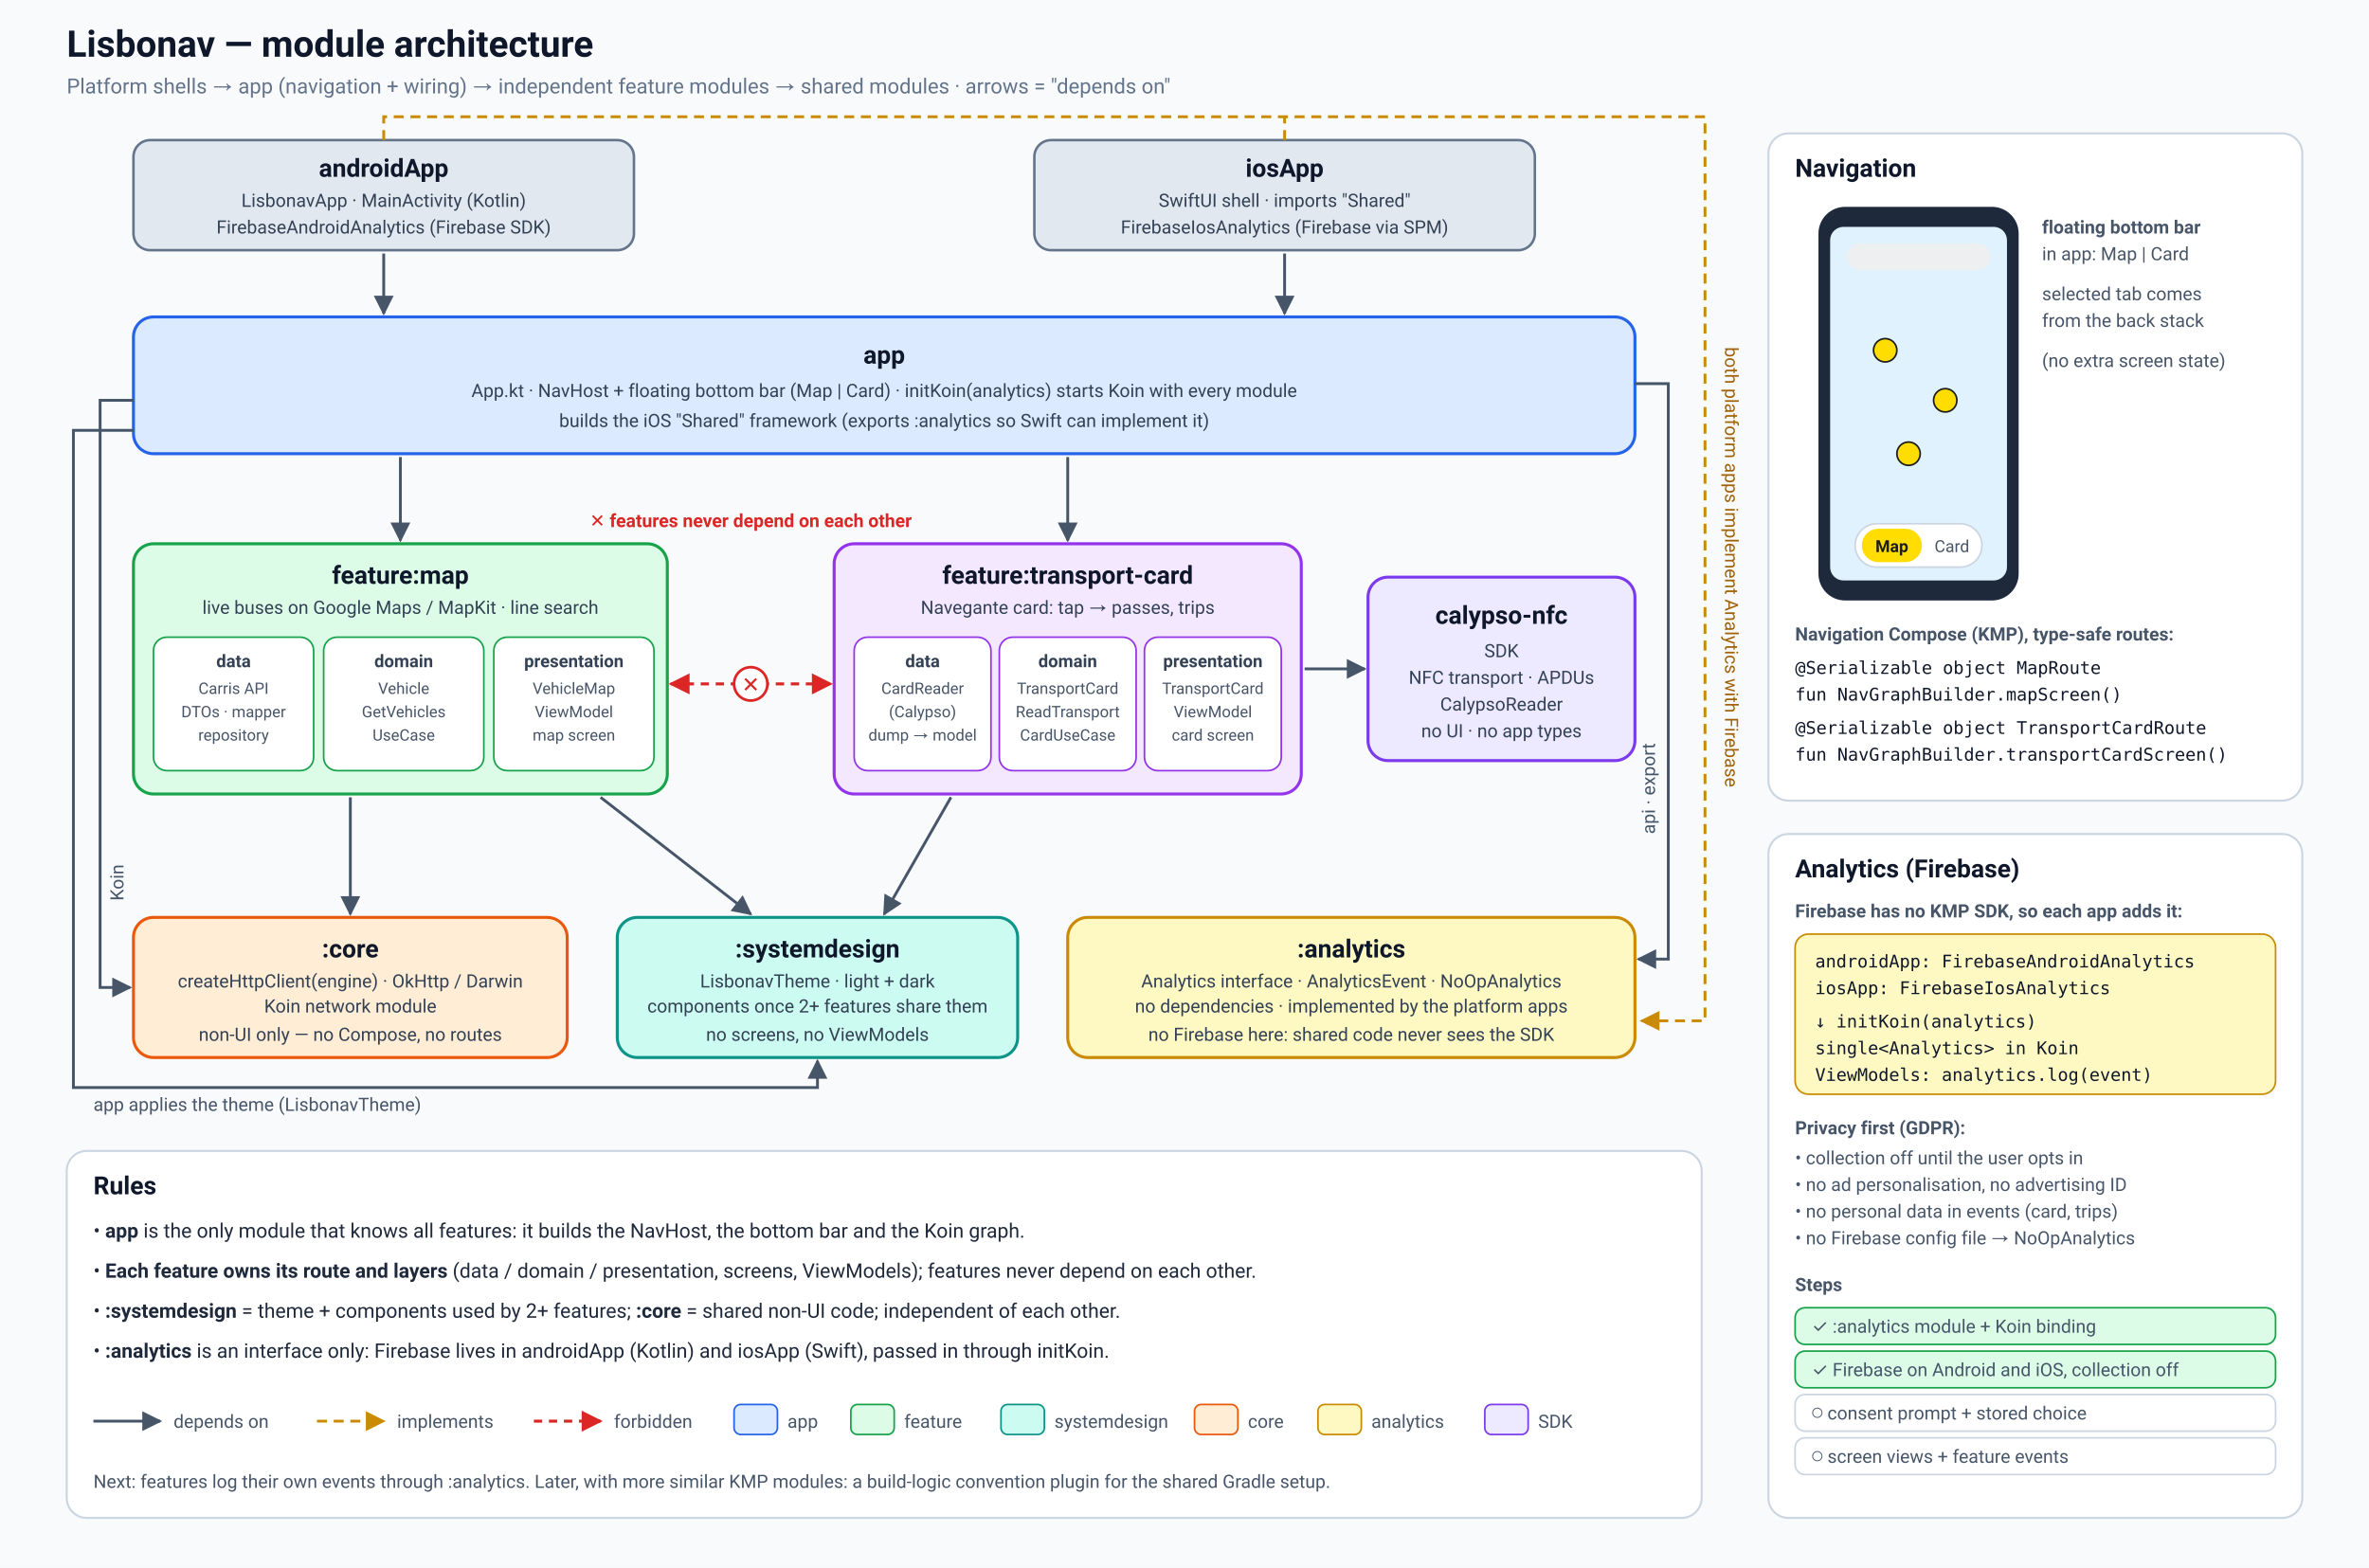
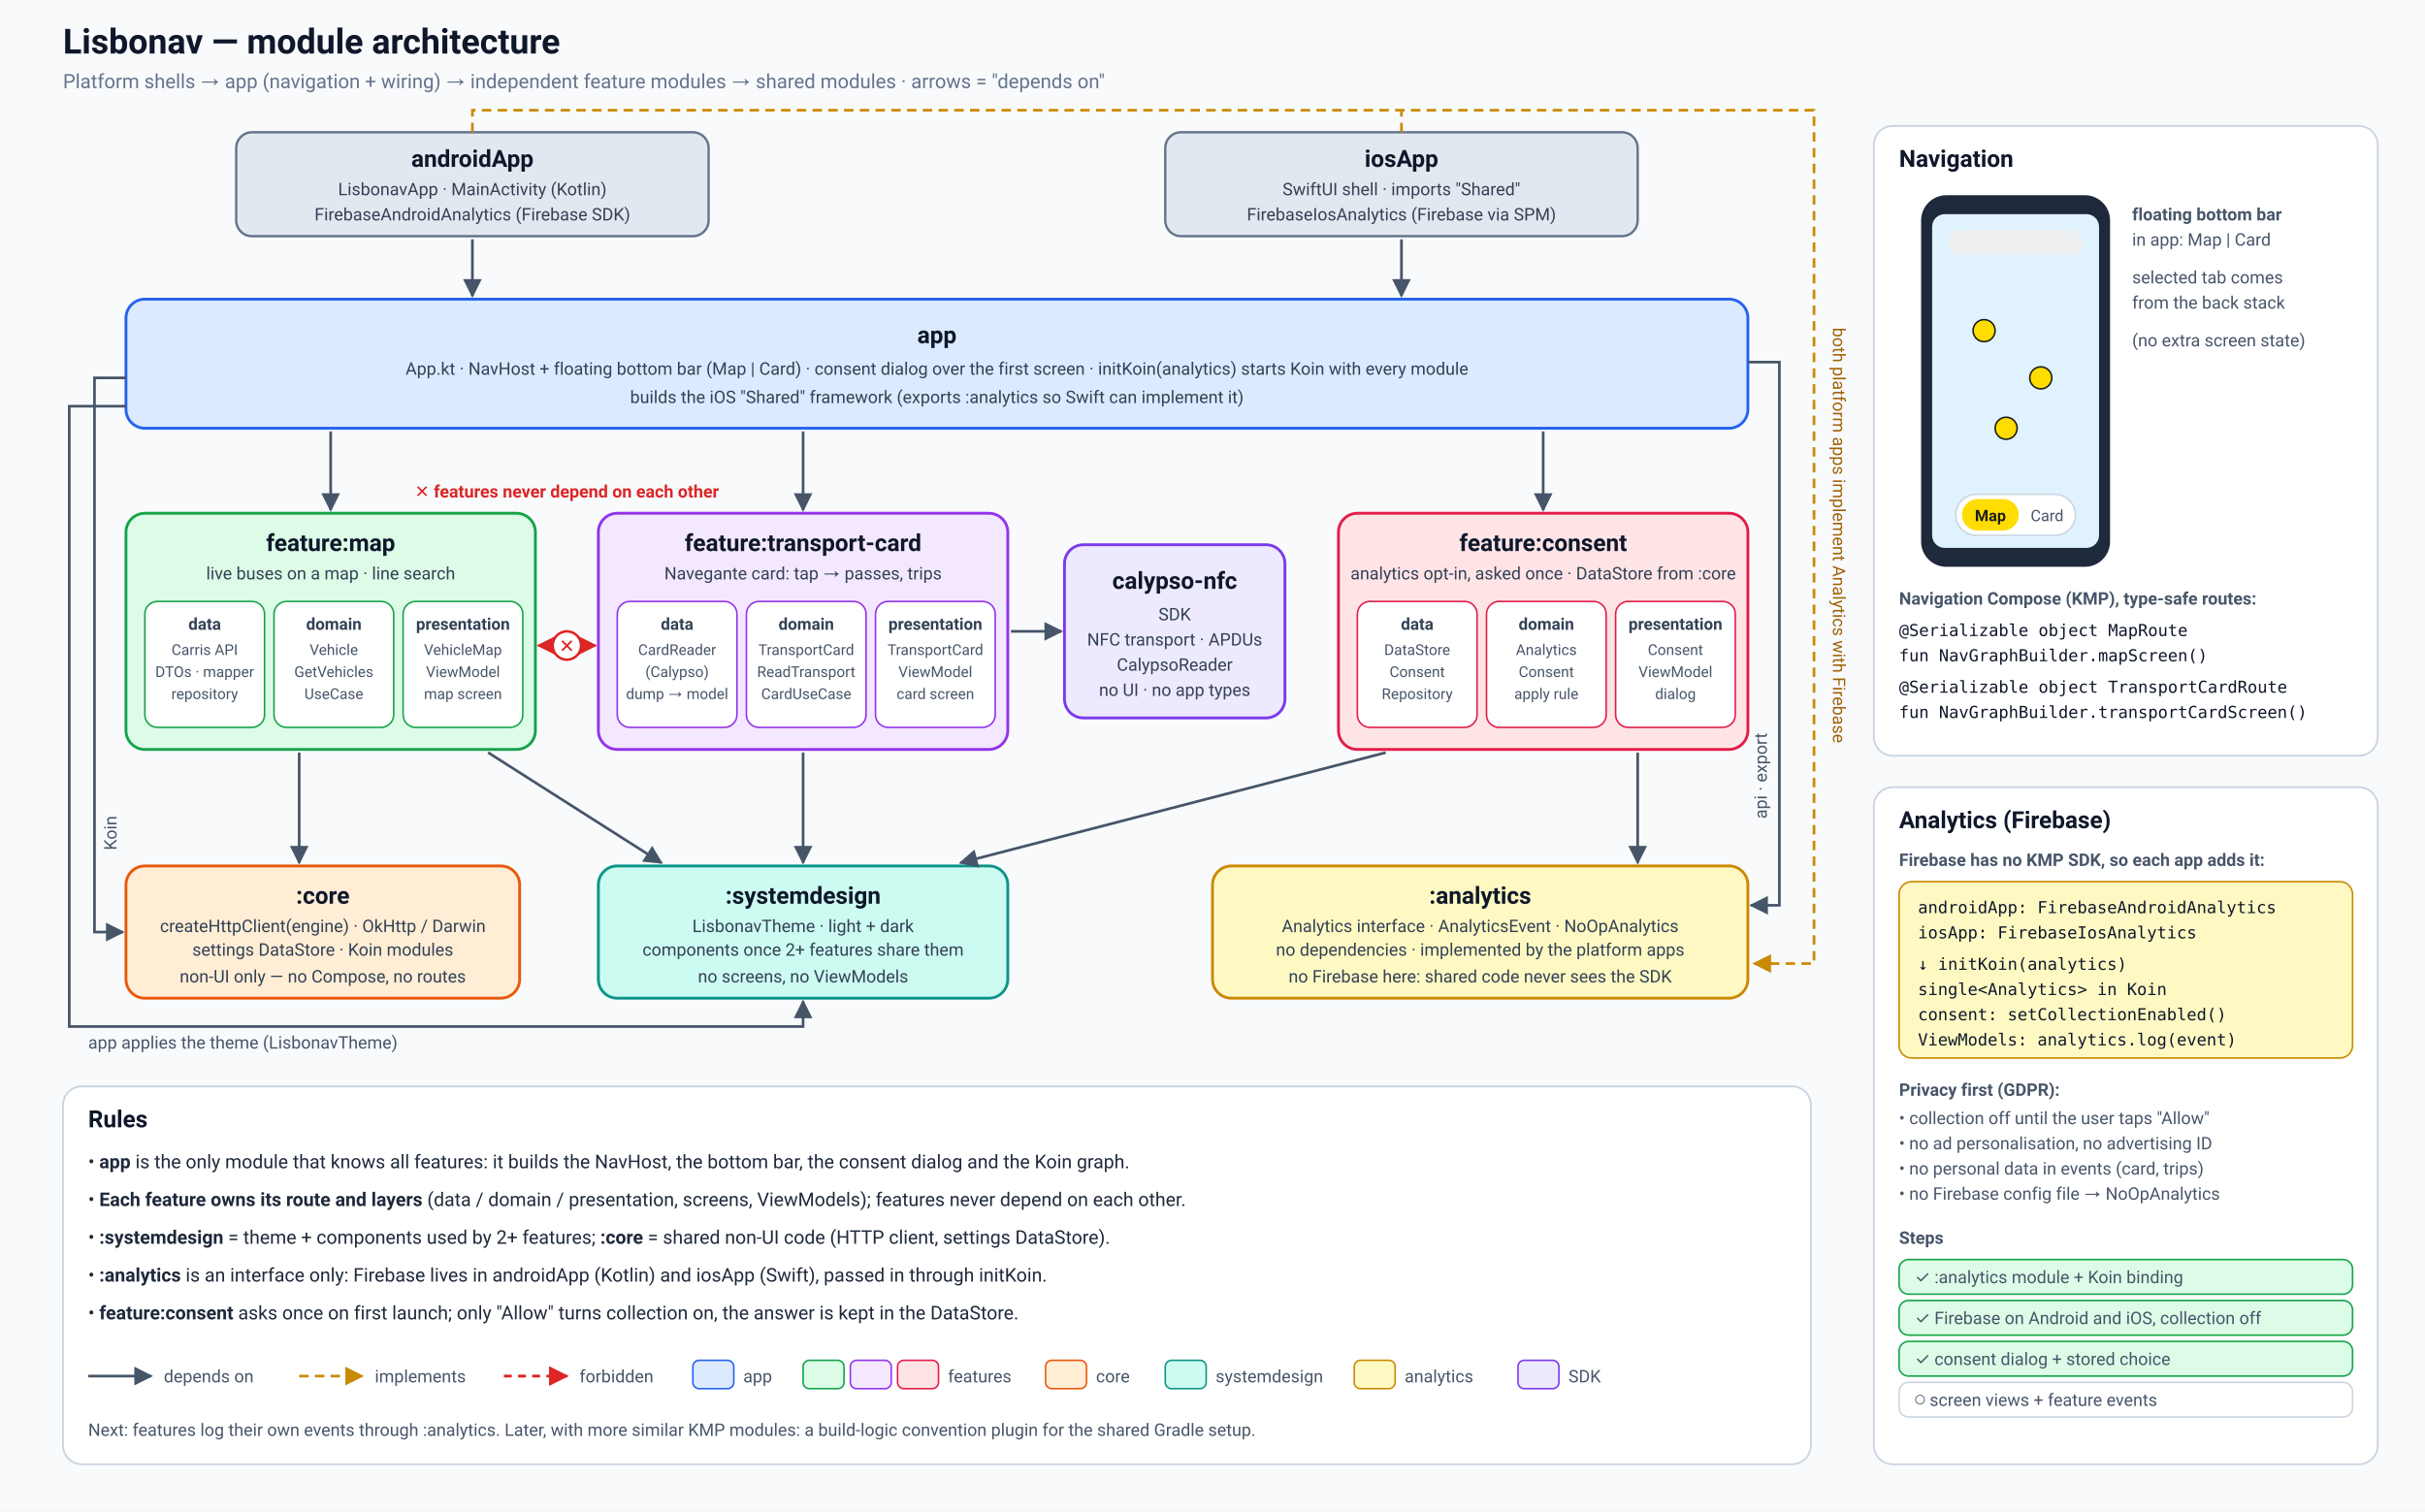
- <svg xmlns="http://www.w3.org/2000/svg" viewBox="0 0 1420 940" width="1420" height="940" font-family="-apple-system, 'Segoe UI', Roboto, Helvetica, Arial, sans-serif">
+ <svg xmlns="http://www.w3.org/2000/svg" viewBox="0 0 1540 960" width="1540" height="960" font-family="-apple-system, 'Segoe UI', Roboto, Helvetica, Arial, sans-serif">
  <defs>
    <marker id="arrow" viewBox="0 0 10 10" refX="9" refY="5" markerWidth="7" markerHeight="7" orient="auto-start-reverse">
      <path d="M0,0 L10,5 L0,10 z" fill="#475569" />
    </marker>
    <marker id="arrowRed" viewBox="0 0 10 10" refX="9" refY="5" markerWidth="7" markerHeight="7" orient="auto-start-reverse">
      <path d="M0,0 L10,5 L0,10 z" fill="#DC2626" />
    </marker>
    <marker id="arrowGold" viewBox="0 0 10 10" refX="9" refY="5" markerWidth="7" markerHeight="7" orient="auto-start-reverse">
      <path d="M0,0 L10,5 L0,10 z" fill="#CA8A04" />
    </marker>
    <style>
      .title { font-size: 22px; font-weight: 700; fill: #0F172A; }
      .sub { font-size: 12.5px; fill: #64748B; }
      .panelTitle { font-size: 15px; font-weight: 700; fill: #0F172A; }
      .name { font-size: 15px; font-weight: 700; fill: #0F172A; text-anchor: middle; }
      .desc { font-size: 11px; fill: #334155; text-anchor: middle; }
      .chip { font-size: 10.5px; font-weight: 700; fill: #334155; text-anchor: middle; }
      .chipsub { font-size: 9.5px; fill: #475569; text-anchor: middle; }
      .small { font-size: 11px; fill: #475569; }
      .note { font-size: 12px; fill: #1E293B; }
      .mono { font-family: Menlo, Consolas, monospace; font-size: 10.5px; fill: #0F172A; }
      .dep { stroke: #475569; stroke-width: 1.7; fill: none; marker-end: url(#arrow); }
      .impl { stroke: #CA8A04; stroke-width: 1.7; stroke-dasharray: 6 4; fill: none; }
      .panel { fill: #FFFFFF; stroke: #CBD5E1; stroke-width: 1.2; }
    </style>
  </defs>
-   <rect width="1420" height="940" fill="#F8FAFC" />
+   <rect width="1540" height="960" fill="#F8FAFC" />
  <text x="40" y="34" class="title">Lisbonav — module architecture</text>
  <text x="40" y="56" class="sub">Platform shells → app (navigation + wiring) → independent feature modules → shared modules · arrows = "depends on"</text>
-   <rect x="80" y="84" width="300" height="66" rx="10" fill="#E2E8F0" stroke="#64748B" stroke-width="1.5" />
-   <text x="230" y="106" class="name">androidApp</text>
-   <text x="230" y="124" class="desc">LisbonavApp · MainActivity (Kotlin)</text>
-   <text x="230" y="140" class="desc" fill="#A16207">FirebaseAndroidAnalytics (Firebase SDK)</text>
-   <rect x="620" y="84" width="300" height="66" rx="10" fill="#E2E8F0" stroke="#64748B" stroke-width="1.5" />
-   <text x="770" y="106" class="name">iosApp</text>
-   <text x="770" y="124" class="desc">SwiftUI shell · imports "Shared"</text>
-   <text x="770" y="140" class="desc" fill="#A16207">FirebaseIosAnalytics (Firebase via SPM)</text>
-   <path d="M230 152 L230 188" class="dep" />
-   <path d="M770 152 L770 188" class="dep" />
-   <rect x="80" y="190" width="900" height="82" rx="12" fill="#DBEAFE" stroke="#2563EB" stroke-width="1.8" />
-   <text x="530" y="218" class="name">app</text>
-   <text x="530" y="238" class="desc">App.kt · NavHost + floating bottom bar (Map | Card) · initKoin(analytics) starts Koin with every module</text>
-   <text x="530" y="256" class="desc">builds the iOS "Shared" framework (exports :analytics so Swift can implement it)</text>
-   <rect x="80" y="326" width="320" height="150" rx="12" fill="#DCFCE7" stroke="#16A34A" stroke-width="1.8" />
-   <text x="240" y="350" class="name">feature:map</text>
-   <text x="240" y="368" class="desc">live buses on Google Maps / MapKit · line search</text>
-   <rect x="92" y="382" width="96" height="80" rx="8" fill="#FFFFFF" stroke="#16A34A" />
-   <text x="140" y="400" class="chip">data</text>
-   <text x="140" y="416" class="chipsub">Carris API</text>
-   <text x="140" y="430" class="chipsub">DTOs · mapper</text>
-   <text x="140" y="444" class="chipsub">repository</text>
-   <rect x="194" y="382" width="96" height="80" rx="8" fill="#FFFFFF" stroke="#16A34A" />
-   <text x="242" y="400" class="chip">domain</text>
-   <text x="242" y="416" class="chipsub">Vehicle</text>
-   <text x="242" y="430" class="chipsub">GetVehicles</text>
-   <text x="242" y="444" class="chipsub">UseCase</text>
-   <rect x="296" y="382" width="96" height="80" rx="8" fill="#FFFFFF" stroke="#16A34A" />
-   <text x="344" y="400" class="chip">presentation</text>
-   <text x="344" y="416" class="chipsub">VehicleMap</text>
-   <text x="344" y="430" class="chipsub">ViewModel</text>
-   <text x="344" y="444" class="chipsub">map screen</text>
-   <rect x="500" y="326" width="280" height="150" rx="12" fill="#F3E8FF" stroke="#9333EA" stroke-width="1.8" />
-   <text x="640" y="350" class="name">feature:transport-card</text>
-   <text x="640" y="368" class="desc">Navegante card: tap → passes, trips</text>
-   <rect x="512" y="382" width="82" height="80" rx="8" fill="#FFFFFF" stroke="#9333EA" />
-   <text x="553" y="400" class="chip">data</text>
-   <text x="553" y="416" class="chipsub">CardReader</text>
-   <text x="553" y="430" class="chipsub">(Calypso)</text>
-   <text x="553" y="444" class="chipsub">dump → model</text>
-   <rect x="599" y="382" width="82" height="80" rx="8" fill="#FFFFFF" stroke="#9333EA" />
-   <text x="640" y="400" class="chip">domain</text>
-   <text x="640" y="416" class="chipsub">TransportCard</text>
-   <text x="640" y="430" class="chipsub">ReadTransport</text>
-   <text x="640" y="444" class="chipsub">CardUseCase</text>
-   <rect x="686" y="382" width="82" height="80" rx="8" fill="#FFFFFF" stroke="#9333EA" />
-   <text x="727" y="400" class="chip">presentation</text>
-   <text x="727" y="416" class="chipsub">TransportCard</text>
-   <text x="727" y="430" class="chipsub">ViewModel</text>
-   <text x="727" y="444" class="chipsub">card screen</text>
-   <rect x="820" y="346" width="160" height="110" rx="12" fill="#EDE9FE" stroke="#7C3AED" stroke-width="1.8" />
-   <text x="900" y="374" class="name">calypso-nfc</text>
-   <text x="900" y="394" class="desc">SDK</text>
-   <text x="900" y="410" class="desc">NFC transport · APDUs</text>
-   <text x="900" y="426" class="desc">CalypsoReader</text>
-   <text x="900" y="442" class="desc">no UI · no app types</text>
-   <path d="M240 274 L240 324" class="dep" />
-   <path d="M640 274 L640 324" class="dep" />
-   <path d="M782 401 L818 401" class="dep" />
-   <path d="M402 410 L498 410" stroke="#DC2626" stroke-width="1.8" stroke-dasharray="5 4" fill="none" marker-end="url(#arrowRed)" marker-start="url(#arrowRed)" />
-   <circle cx="450" cy="410" r="10" fill="#FFFFFF" stroke="#DC2626" stroke-width="1.6" />
-   <text x="450" y="415" font-size="13" font-weight="700" fill="#DC2626" text-anchor="middle">✕</text>
-   <text x="450" y="316" font-size="11" font-weight="700" fill="#DC2626" text-anchor="middle">✕ features never depend on each other</text>
-   <rect x="80" y="550" width="260" height="84" rx="12" fill="#FFEDD5" stroke="#EA580C" stroke-width="1.8" />
-   <text x="210" y="574" class="name">:core</text>
-   <text x="210" y="592" class="desc">createHttpClient(engine) · OkHttp / Darwin</text>
-   <text x="210" y="607" class="desc">Koin network module</text>
-   <text x="210" y="624" class="desc" fill="#C2410C">non-UI only — no Compose, no routes</text>
-   <rect x="370" y="550" width="240" height="84" rx="12" fill="#CCFBF1" stroke="#0D9488" stroke-width="1.8" />
-   <text x="490" y="574" class="name">:systemdesign</text>
-   <text x="490" y="592" class="desc">LisbonavTheme · light + dark</text>
-   <text x="490" y="607" class="desc">components once 2+ features share them</text>
-   <text x="490" y="624" class="desc" fill="#0F766E">no screens, no ViewModels</text>
-   <rect x="640" y="550" width="340" height="84" rx="12" fill="#FEF9C3" stroke="#CA8A04" stroke-width="1.8" />
-   <text x="810" y="574" class="name">:analytics</text>
-   <text x="810" y="592" class="desc">Analytics interface · AnalyticsEvent · NoOpAnalytics</text>
-   <text x="810" y="607" class="desc">no dependencies · implemented by the platform apps</text>
-   <text x="810" y="624" class="desc" fill="#A16207">no Firebase here: shared code never sees the SDK</text>
-   <path d="M210 478 L210 548" class="dep" />
-   <path d="M360 478 L450 548" class="dep" />
-   <path d="M570 478 L530 548" class="dep" />
+   <rect x="150" y="84" width="300" height="66" rx="10" fill="#E2E8F0" stroke="#64748B" stroke-width="1.5" />
+   <text x="300" y="106" class="name">androidApp</text>
+   <text x="300" y="124" class="desc">LisbonavApp · MainActivity (Kotlin)</text>
+   <text x="300" y="140" class="desc" fill="#A16207">FirebaseAndroidAnalytics (Firebase SDK)</text>
+   <rect x="740" y="84" width="300" height="66" rx="10" fill="#E2E8F0" stroke="#64748B" stroke-width="1.5" />
+   <text x="890" y="106" class="name">iosApp</text>
+   <text x="890" y="124" class="desc">SwiftUI shell · imports "Shared"</text>
+   <text x="890" y="140" class="desc" fill="#A16207">FirebaseIosAnalytics (Firebase via SPM)</text>
+   <path d="M300 152 L300 188" class="dep" />
+   <path d="M890 152 L890 188" class="dep" />
+   <rect x="80" y="190" width="1030" height="82" rx="12" fill="#DBEAFE" stroke="#2563EB" stroke-width="1.8" />
+   <text x="595" y="218" class="name">app</text>
+   <text x="595" y="238" class="desc">App.kt · NavHost + floating bottom bar (Map | Card) · consent dialog over the first screen · initKoin(analytics) starts Koin with every module</text>
+   <text x="595" y="256" class="desc">builds the iOS "Shared" framework (exports :analytics so Swift can implement it)</text>
+   <rect x="80" y="326" width="260" height="150" rx="12" fill="#DCFCE7" stroke="#16A34A" stroke-width="1.8" />
+   <text x="210" y="350" class="name">feature:map</text>
+   <text x="210" y="368" class="desc">live buses on a map · line search</text>
+   <rect x="92" y="382" width="76" height="80" rx="8" fill="#FFFFFF" stroke="#16A34A" />
+   <text x="130" y="400" class="chip">data</text>
+   <text x="130" y="416" class="chipsub">Carris API</text>
+   <text x="130" y="430" class="chipsub">DTOs · mapper</text>
+   <text x="130" y="444" class="chipsub">repository</text>
+   <rect x="174" y="382" width="76" height="80" rx="8" fill="#FFFFFF" stroke="#16A34A" />
+   <text x="212" y="400" class="chip">domain</text>
+   <text x="212" y="416" class="chipsub">Vehicle</text>
+   <text x="212" y="430" class="chipsub">GetVehicles</text>
+   <text x="212" y="444" class="chipsub">UseCase</text>
+   <rect x="256" y="382" width="76" height="80" rx="8" fill="#FFFFFF" stroke="#16A34A" />
+   <text x="294" y="400" class="chip">presentation</text>
+   <text x="294" y="416" class="chipsub">VehicleMap</text>
+   <text x="294" y="430" class="chipsub">ViewModel</text>
+   <text x="294" y="444" class="chipsub">map screen</text>
+   <rect x="380" y="326" width="260" height="150" rx="12" fill="#F3E8FF" stroke="#9333EA" stroke-width="1.8" />
+   <text x="510" y="350" class="name">feature:transport-card</text>
+   <text x="510" y="368" class="desc">Navegante card: tap → passes, trips</text>
+   <rect x="392" y="382" width="76" height="80" rx="8" fill="#FFFFFF" stroke="#9333EA" />
+   <text x="430" y="400" class="chip">data</text>
+   <text x="430" y="416" class="chipsub">CardReader</text>
+   <text x="430" y="430" class="chipsub">(Calypso)</text>
+   <text x="430" y="444" class="chipsub">dump → model</text>
+   <rect x="474" y="382" width="76" height="80" rx="8" fill="#FFFFFF" stroke="#9333EA" />
+   <text x="512" y="400" class="chip">domain</text>
+   <text x="512" y="416" class="chipsub">TransportCard</text>
+   <text x="512" y="430" class="chipsub">ReadTransport</text>
+   <text x="512" y="444" class="chipsub">CardUseCase</text>
+   <rect x="556" y="382" width="76" height="80" rx="8" fill="#FFFFFF" stroke="#9333EA" />
+   <text x="594" y="400" class="chip">presentation</text>
+   <text x="594" y="416" class="chipsub">TransportCard</text>
+   <text x="594" y="430" class="chipsub">ViewModel</text>
+   <text x="594" y="444" class="chipsub">card screen</text>
+   <rect x="676" y="346" width="140" height="110" rx="12" fill="#EDE9FE" stroke="#7C3AED" stroke-width="1.8" />
+   <text x="746" y="374" class="name">calypso-nfc</text>
+   <text x="746" y="394" class="desc">SDK</text>
+   <text x="746" y="410" class="desc">NFC transport · APDUs</text>
+   <text x="746" y="426" class="desc">CalypsoReader</text>
+   <text x="746" y="442" class="desc">no UI · no app types</text>
+   <rect x="850" y="326" width="260" height="150" rx="12" fill="#FFE4E6" stroke="#E11D48" stroke-width="1.8" />
+   <text x="980" y="350" class="name">feature:consent</text>
+   <text x="980" y="368" class="desc">analytics opt-in, asked once · DataStore from :core</text>
+   <rect x="862" y="382" width="76" height="80" rx="8" fill="#FFFFFF" stroke="#E11D48" />
+   <text x="900" y="400" class="chip">data</text>
+   <text x="900" y="416" class="chipsub">DataStore</text>
+   <text x="900" y="430" class="chipsub">Consent</text>
+   <text x="900" y="444" class="chipsub">Repository</text>
+   <rect x="944" y="382" width="76" height="80" rx="8" fill="#FFFFFF" stroke="#E11D48" />
+   <text x="982" y="400" class="chip">domain</text>
+   <text x="982" y="416" class="chipsub">Analytics</text>
+   <text x="982" y="430" class="chipsub">Consent</text>
+   <text x="982" y="444" class="chipsub">apply rule</text>
+   <rect x="1026" y="382" width="76" height="80" rx="8" fill="#FFFFFF" stroke="#E11D48" />
+   <text x="1064" y="400" class="chip">presentation</text>
+   <text x="1064" y="416" class="chipsub">Consent</text>
+   <text x="1064" y="430" class="chipsub">ViewModel</text>
+   <text x="1064" y="444" class="chipsub">dialog</text>
+   <path d="M210 274 L210 324" class="dep" />
+   <path d="M510 274 L510 324" class="dep" />
+   <path d="M980 274 L980 324" class="dep" />
+   <path d="M642 401 L674 401" class="dep" />
+   <path d="M342 410 L378 410" stroke="#DC2626" stroke-width="1.8" stroke-dasharray="4 3" fill="none" marker-end="url(#arrowRed)" marker-start="url(#arrowRed)" />
+   <circle cx="360" cy="410" r="9" fill="#FFFFFF" stroke="#DC2626" stroke-width="1.6" />
+   <text x="360" y="414.5" font-size="12" font-weight="700" fill="#DC2626" text-anchor="middle">✕</text>
+   <text x="360" y="316" font-size="11" font-weight="700" fill="#DC2626" text-anchor="middle">✕ features never depend on each other</text>
+   <rect x="80" y="550" width="250" height="84" rx="12" fill="#FFEDD5" stroke="#EA580C" stroke-width="1.8" />
+   <text x="205" y="574" class="name">:core</text>
+   <text x="205" y="592" class="desc">createHttpClient(engine) · OkHttp / Darwin</text>
+   <text x="205" y="607" class="desc">settings DataStore · Koin modules</text>
+   <text x="205" y="624" class="desc" fill="#C2410C">non-UI only — no Compose, no routes</text>
+   <rect x="380" y="550" width="260" height="84" rx="12" fill="#CCFBF1" stroke="#0D9488" stroke-width="1.8" />
+   <text x="510" y="574" class="name">:systemdesign</text>
+   <text x="510" y="592" class="desc">LisbonavTheme · light + dark</text>
+   <text x="510" y="607" class="desc">components once 2+ features share them</text>
+   <text x="510" y="624" class="desc" fill="#0F766E">no screens, no ViewModels</text>
+   <rect x="770" y="550" width="340" height="84" rx="12" fill="#FEF9C3" stroke="#CA8A04" stroke-width="1.8" />
+   <text x="940" y="574" class="name">:analytics</text>
+   <text x="940" y="592" class="desc">Analytics interface · AnalyticsEvent · NoOpAnalytics</text>
+   <text x="940" y="607" class="desc">no dependencies · implemented by the platform apps</text>
+   <text x="940" y="624" class="desc" fill="#A16207">no Firebase here: shared code never sees the SDK</text>
+   <path d="M190 478 L190 548" class="dep" />
+   <path d="M310 478 L420 548" class="dep" />
+   <path d="M510 478 L510 548" class="dep" />
+   <path d="M880 478 L610 548" class="dep" />
+   <path d="M1040 478 L1040 548" class="dep" />
  <path d="M80 240 H60 V592 H78" class="dep" />
  <text x="74" y="540" class="small" text-anchor="start" transform="rotate(-90 74 540)">Koin</text>
-   <path d="M80 258 H44 V652 H490 V636" class="dep" />
+   <path d="M80 258 H44 V652 H510 V636" class="dep" />
  <text x="56" y="666" class="small">app applies the theme (LisbonavTheme)</text>
-   <path d="M980 230 H1000 V575 H982" class="dep" />
-   <text x="992" y="500" class="small" transform="rotate(-90 992 500)">api · export</text>
-   <path d="M230 84 V70 H1022 V612 H984" class="impl" marker-end="url(#arrowGold)" />
-   <path d="M770 84 V70" class="impl" />
-   <text x="1034" y="340" font-size="11" fill="#A16207" transform="rotate(90 1034 340)" text-anchor="middle">both platform apps implement Analytics with Firebase</text>
-   <rect x="40" y="690" width="980" height="220" rx="12" class="panel" />
+   <path d="M1110 230 H1130 V575 H1112" class="dep" />
+   <text x="1122" y="520" class="small" transform="rotate(-90 1122 520)">api · export</text>
+   <path d="M300 84 V70 H1152 V612 H1114" class="impl" marker-end="url(#arrowGold)" />
+   <path d="M890 84 V70" class="impl" />
+   <text x="1164" y="340" font-size="11" fill="#A16207" transform="rotate(90 1164 340)" text-anchor="middle">both platform apps implement Analytics with Firebase</text>
+   <rect x="40" y="690" width="1110" height="240" rx="12" class="panel" />
  <text x="56" y="716" class="panelTitle">Rules</text>
-   <text x="56" y="742" class="note">• <tspan font-weight="700">app</tspan> is the only module that knows all features: it builds the NavHost, the bottom bar and the Koin graph.</text>
+   <text x="56" y="742" class="note">• <tspan font-weight="700">app</tspan> is the only module that knows all features: it builds the NavHost, the bottom bar, the consent dialog and the Koin graph.</text>
  <text x="56" y="766" class="note">• <tspan font-weight="700">Each feature owns its route and layers</tspan> (data / domain / presentation, screens, ViewModels); features never depend on each other.</text>
-   <text x="56" y="790" class="note">• <tspan font-weight="700">:systemdesign</tspan> = theme + components used by 2+ features; <tspan font-weight="700">:core</tspan> = shared non-UI code; independent of each other.</text>
+   <text x="56" y="790" class="note">• <tspan font-weight="700">:systemdesign</tspan> = theme + components used by 2+ features; <tspan font-weight="700">:core</tspan> = shared non-UI code (HTTP client, settings DataStore).</text>
  <text x="56" y="814" class="note">• <tspan font-weight="700">:analytics</tspan> is an interface only: Firebase lives in androidApp (Kotlin) and iosApp (Swift), passed in through initKoin.</text>
-   <line x1="56" y1="852" x2="96" y2="852" class="dep" />
-   <text x="104" y="856" class="small">depends on</text>
-   <line x1="190" y1="852" x2="230" y2="852" class="impl" marker-end="url(#arrowGold)" />
-   <text x="238" y="856" class="small">implements</text>
-   <line x1="320" y1="852" x2="360" y2="852" stroke="#DC2626" stroke-width="1.8" stroke-dasharray="5 4" marker-end="url(#arrowRed)" />
-   <text x="368" y="856" class="small">forbidden</text>
-   <rect x="440" y="842" width="26" height="18" rx="4" fill="#DBEAFE" stroke="#2563EB" />
-   <text x="472" y="856" class="small">app</text>
-   <rect x="510" y="842" width="26" height="18" rx="4" fill="#DCFCE7" stroke="#16A34A" />
-   <text x="542" y="856" class="small">feature</text>
-   <rect x="600" y="842" width="26" height="18" rx="4" fill="#CCFBF1" stroke="#0D9488" />
-   <text x="632" y="856" class="small">systemdesign</text>
-   <rect x="716" y="842" width="26" height="18" rx="4" fill="#FFEDD5" stroke="#EA580C" />
-   <text x="748" y="856" class="small">core</text>
-   <rect x="790" y="842" width="26" height="18" rx="4" fill="#FEF9C3" stroke="#CA8A04" />
-   <text x="822" y="856" class="small">analytics</text>
-   <rect x="890" y="842" width="26" height="18" rx="4" fill="#EDE9FE" stroke="#7C3AED" />
-   <text x="922" y="856" class="small">SDK</text>
-   <text x="56" y="892" class="small">Next: features log their own events through :analytics. Later, with more similar KMP modules: a build-logic convention plugin for the shared Gradle setup.</text>
-   <rect x="1060" y="80" width="320" height="400" rx="12" class="panel" />
-   <text x="1076" y="106" class="panelTitle">Navigation</text>
-   <rect x="1090" y="124" width="120" height="236" rx="16" fill="#1E293B" />
-   <rect x="1097" y="136" width="106" height="212" rx="8" fill="#E0F2FE" />
-   <rect x="1107" y="146" width="86" height="16" rx="8" fill="#EEEEEE" fill-opacity="0.9" />
-   <circle cx="1130" cy="210" r="7" fill="#FFDD00" stroke="#1C1C1C" />
-   <circle cx="1166" cy="240" r="7" fill="#FFDD00" stroke="#1C1C1C" />
-   <circle cx="1144" cy="272" r="7" fill="#FFDD00" stroke="#1C1C1C" />
-   <rect x="1112" y="314" width="76" height="26" rx="13" fill="#FFFFFF" stroke="#CBD5E1" />
-   <rect x="1116" y="317" width="36" height="20" rx="10" fill="#FFDD00" />
-   <text x="1134" y="331" font-size="10" font-weight="700" fill="#1C1C1C" text-anchor="middle">Map</text>
-   <text x="1170" y="331" font-size="10" fill="#475569" text-anchor="middle">Card</text>
-   <text x="1224" y="140" class="small" font-weight="700">floating bottom bar</text>
-   <text x="1224" y="156" class="small">in app: Map | Card</text>
-   <text x="1224" y="180" class="small">selected tab comes</text>
-   <text x="1224" y="196" class="small">from the back stack</text>
-   <text x="1224" y="220" class="small">(no extra screen state)</text>
-   <text x="1076" y="384" class="small" font-weight="700">Navigation Compose (KMP), type-safe routes:</text>
-   <text x="1076" y="404" class="mono">@Serializable object MapRoute</text>
-   <text x="1076" y="420" class="mono">fun NavGraphBuilder.mapScreen()</text>
-   <text x="1076" y="440" class="mono">@Serializable object TransportCardRoute</text>
-   <text x="1076" y="456" class="mono">fun NavGraphBuilder.transportCardScreen()</text>
-   <rect x="1060" y="500" width="320" height="410" rx="12" class="panel" />
-   <text x="1076" y="526" class="panelTitle">Analytics (Firebase)</text>
-   <text x="1076" y="550" class="small" font-weight="700">Firebase has no KMP SDK, so each app adds it:</text>
-   <rect x="1076" y="560" width="288" height="96" rx="8" fill="#FEF9C3" stroke="#CA8A04" />
-   <text x="1088" y="580" class="mono">androidApp: FirebaseAndroidAnalytics</text>
-   <text x="1088" y="596" class="mono">iosApp:     FirebaseIosAnalytics</text>
-   <text x="1088" y="616" class="mono">  ↓ initKoin(analytics)</text>
-   <text x="1088" y="632" class="mono">single&lt;Analytics&gt; in Koin</text>
-   <text x="1088" y="648" class="mono">ViewModels: analytics.log(event)</text>
-   <text x="1076" y="680" class="small" font-weight="700">Privacy first (GDPR):</text>
-   <text x="1076" y="698" class="small">• collection off until the user opts in</text>
-   <text x="1076" y="714" class="small">• no ad personalisation, no advertising ID</text>
-   <text x="1076" y="730" class="small">• no personal data in events (card, trips)</text>
-   <text x="1076" y="746" class="small">• no Firebase config file → NoOpAnalytics</text>
-   <text x="1076" y="774" class="small" font-weight="700">Steps</text>
-   <rect x="1076" y="784" width="288" height="22" rx="6" fill="#DCFCE7" stroke="#16A34A" />
-   <text x="1086" y="799" class="small" fill="#14532D">✓ :analytics module + Koin binding</text>
-   <rect x="1076" y="810" width="288" height="22" rx="6" fill="#DCFCE7" stroke="#16A34A" />
-   <text x="1086" y="825" class="small" fill="#14532D">✓ Firebase on Android and iOS, collection off</text>
-   <rect x="1076" y="836" width="288" height="22" rx="6" fill="#FFFFFF" stroke="#CBD5E1" />
-   <text x="1086" y="851" class="small">○ consent prompt + stored choice</text>
-   <rect x="1076" y="862" width="288" height="22" rx="6" fill="#FFFFFF" stroke="#CBD5E1" />
-   <text x="1086" y="877" class="small">○ screen views + feature events</text>
+   <text x="56" y="838" class="note">• <tspan font-weight="700">feature:consent</tspan> asks once on first launch; only "Allow" turns collection on, the answer is kept in the DataStore.</text>
+   <line x1="56" y1="874" x2="96" y2="874" class="dep" />
+   <text x="104" y="878" class="small">depends on</text>
+   <line x1="190" y1="874" x2="230" y2="874" class="impl" marker-end="url(#arrowGold)" />
+   <text x="238" y="878" class="small">implements</text>
+   <line x1="320" y1="874" x2="360" y2="874" stroke="#DC2626" stroke-width="1.8" stroke-dasharray="5 4" marker-end="url(#arrowRed)" />
+   <text x="368" y="878" class="small">forbidden</text>
+   <rect x="440" y="864" width="26" height="18" rx="4" fill="#DBEAFE" stroke="#2563EB" />
+   <text x="472" y="878" class="small">app</text>
+   <rect x="510" y="864" width="26" height="18" rx="4" fill="#DCFCE7" stroke="#16A34A" />
+   <rect x="540" y="864" width="26" height="18" rx="4" fill="#F3E8FF" stroke="#9333EA" />
+   <rect x="570" y="864" width="26" height="18" rx="4" fill="#FFE4E6" stroke="#E11D48" />
+   <text x="602" y="878" class="small">features</text>
+   <rect x="664" y="864" width="26" height="18" rx="4" fill="#FFEDD5" stroke="#EA580C" />
+   <text x="696" y="878" class="small">core</text>
+   <rect x="740" y="864" width="26" height="18" rx="4" fill="#CCFBF1" stroke="#0D9488" />
+   <text x="772" y="878" class="small">systemdesign</text>
+   <rect x="860" y="864" width="26" height="18" rx="4" fill="#FEF9C3" stroke="#CA8A04" />
+   <text x="892" y="878" class="small">analytics</text>
+   <rect x="964" y="864" width="26" height="18" rx="4" fill="#EDE9FE" stroke="#7C3AED" />
+   <text x="996" y="878" class="small">SDK</text>
+   <text x="56" y="912" class="small">Next: features log their own events through :analytics. Later, with more similar KMP modules: a build-logic convention plugin for the shared Gradle setup.</text>
+   <rect x="1190" y="80" width="320" height="400" rx="12" class="panel" />
+   <text x="1206" y="106" class="panelTitle">Navigation</text>
+   <rect x="1220" y="124" width="120" height="236" rx="16" fill="#1E293B" />
+   <rect x="1227" y="136" width="106" height="212" rx="8" fill="#E0F2FE" />
+   <rect x="1237" y="146" width="86" height="16" rx="8" fill="#EEEEEE" fill-opacity="0.9" />
+   <circle cx="1260" cy="210" r="7" fill="#FFDD00" stroke="#1C1C1C" />
+   <circle cx="1296" cy="240" r="7" fill="#FFDD00" stroke="#1C1C1C" />
+   <circle cx="1274" cy="272" r="7" fill="#FFDD00" stroke="#1C1C1C" />
+   <rect x="1242" y="314" width="76" height="26" rx="13" fill="#FFFFFF" stroke="#CBD5E1" />
+   <rect x="1246" y="317" width="36" height="20" rx="10" fill="#FFDD00" />
+   <text x="1264" y="331" font-size="10" font-weight="700" fill="#1C1C1C" text-anchor="middle">Map</text>
+   <text x="1300" y="331" font-size="10" fill="#475569" text-anchor="middle">Card</text>
+   <text x="1354" y="140" class="small" font-weight="700">floating bottom bar</text>
+   <text x="1354" y="156" class="small">in app: Map | Card</text>
+   <text x="1354" y="180" class="small">selected tab comes</text>
+   <text x="1354" y="196" class="small">from the back stack</text>
+   <text x="1354" y="220" class="small">(no extra screen state)</text>
+   <text x="1206" y="384" class="small" font-weight="700">Navigation Compose (KMP), type-safe routes:</text>
+   <text x="1206" y="404" class="mono">@Serializable object MapRoute</text>
+   <text x="1206" y="420" class="mono">fun NavGraphBuilder.mapScreen()</text>
+   <text x="1206" y="440" class="mono">@Serializable object TransportCardRoute</text>
+   <text x="1206" y="456" class="mono">fun NavGraphBuilder.transportCardScreen()</text>
+   <rect x="1190" y="500" width="320" height="430" rx="12" class="panel" />
+   <text x="1206" y="526" class="panelTitle">Analytics (Firebase)</text>
+   <text x="1206" y="550" class="small" font-weight="700">Firebase has no KMP SDK, so each app adds it:</text>
+   <rect x="1206" y="560" width="288" height="112" rx="8" fill="#FEF9C3" stroke="#CA8A04" />
+   <text x="1218" y="580" class="mono">androidApp: FirebaseAndroidAnalytics</text>
+   <text x="1218" y="596" class="mono">iosApp:     FirebaseIosAnalytics</text>
+   <text x="1218" y="616" class="mono">  ↓ initKoin(analytics)</text>
+   <text x="1218" y="632" class="mono">single&lt;Analytics&gt; in Koin</text>
+   <text x="1218" y="648" class="mono">consent: setCollectionEnabled()</text>
+   <text x="1218" y="664" class="mono">ViewModels: analytics.log(event)</text>
+   <text x="1206" y="696" class="small" font-weight="700">Privacy first (GDPR):</text>
+   <text x="1206" y="714" class="small">• collection off until the user taps "Allow"</text>
+   <text x="1206" y="730" class="small">• no ad personalisation, no advertising ID</text>
+   <text x="1206" y="746" class="small">• no personal data in events (card, trips)</text>
+   <text x="1206" y="762" class="small">• no Firebase config file → NoOpAnalytics</text>
+   <text x="1206" y="790" class="small" font-weight="700">Steps</text>
+   <rect x="1206" y="800" width="288" height="22" rx="6" fill="#DCFCE7" stroke="#16A34A" />
+   <text x="1216" y="815" class="small" fill="#14532D">✓ :analytics module + Koin binding</text>
+   <rect x="1206" y="826" width="288" height="22" rx="6" fill="#DCFCE7" stroke="#16A34A" />
+   <text x="1216" y="841" class="small" fill="#14532D">✓ Firebase on Android and iOS, collection off</text>
+   <rect x="1206" y="852" width="288" height="22" rx="6" fill="#DCFCE7" stroke="#16A34A" />
+   <text x="1216" y="867" class="small" fill="#14532D">✓ consent dialog + stored choice</text>
+   <rect x="1206" y="878" width="288" height="22" rx="6" fill="#FFFFFF" stroke="#CBD5E1" />
+   <text x="1216" y="893" class="small">○ screen views + feature events</text>
</svg>
